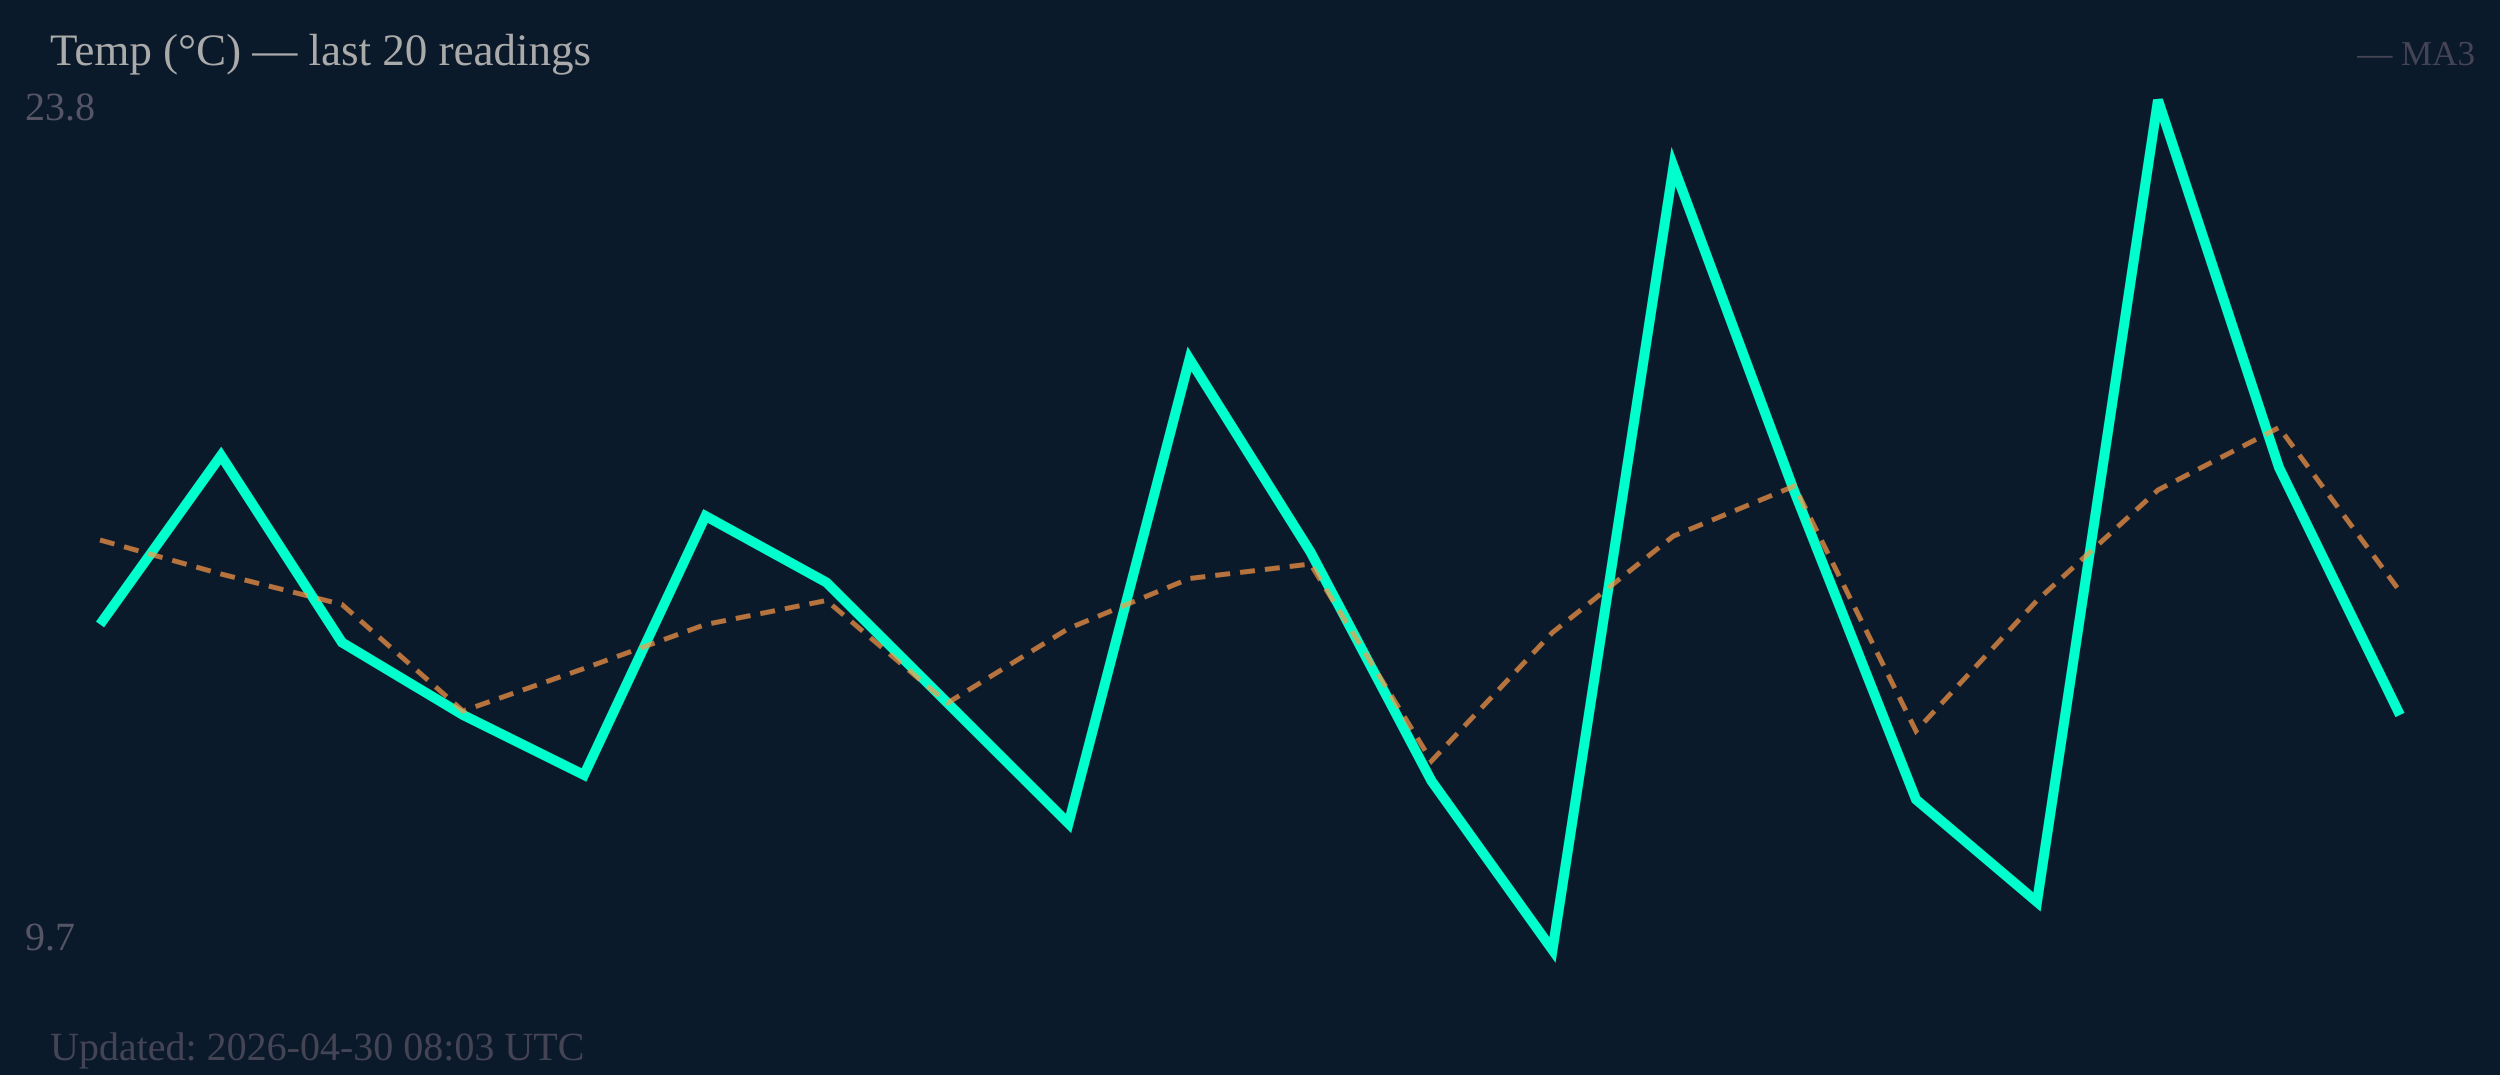
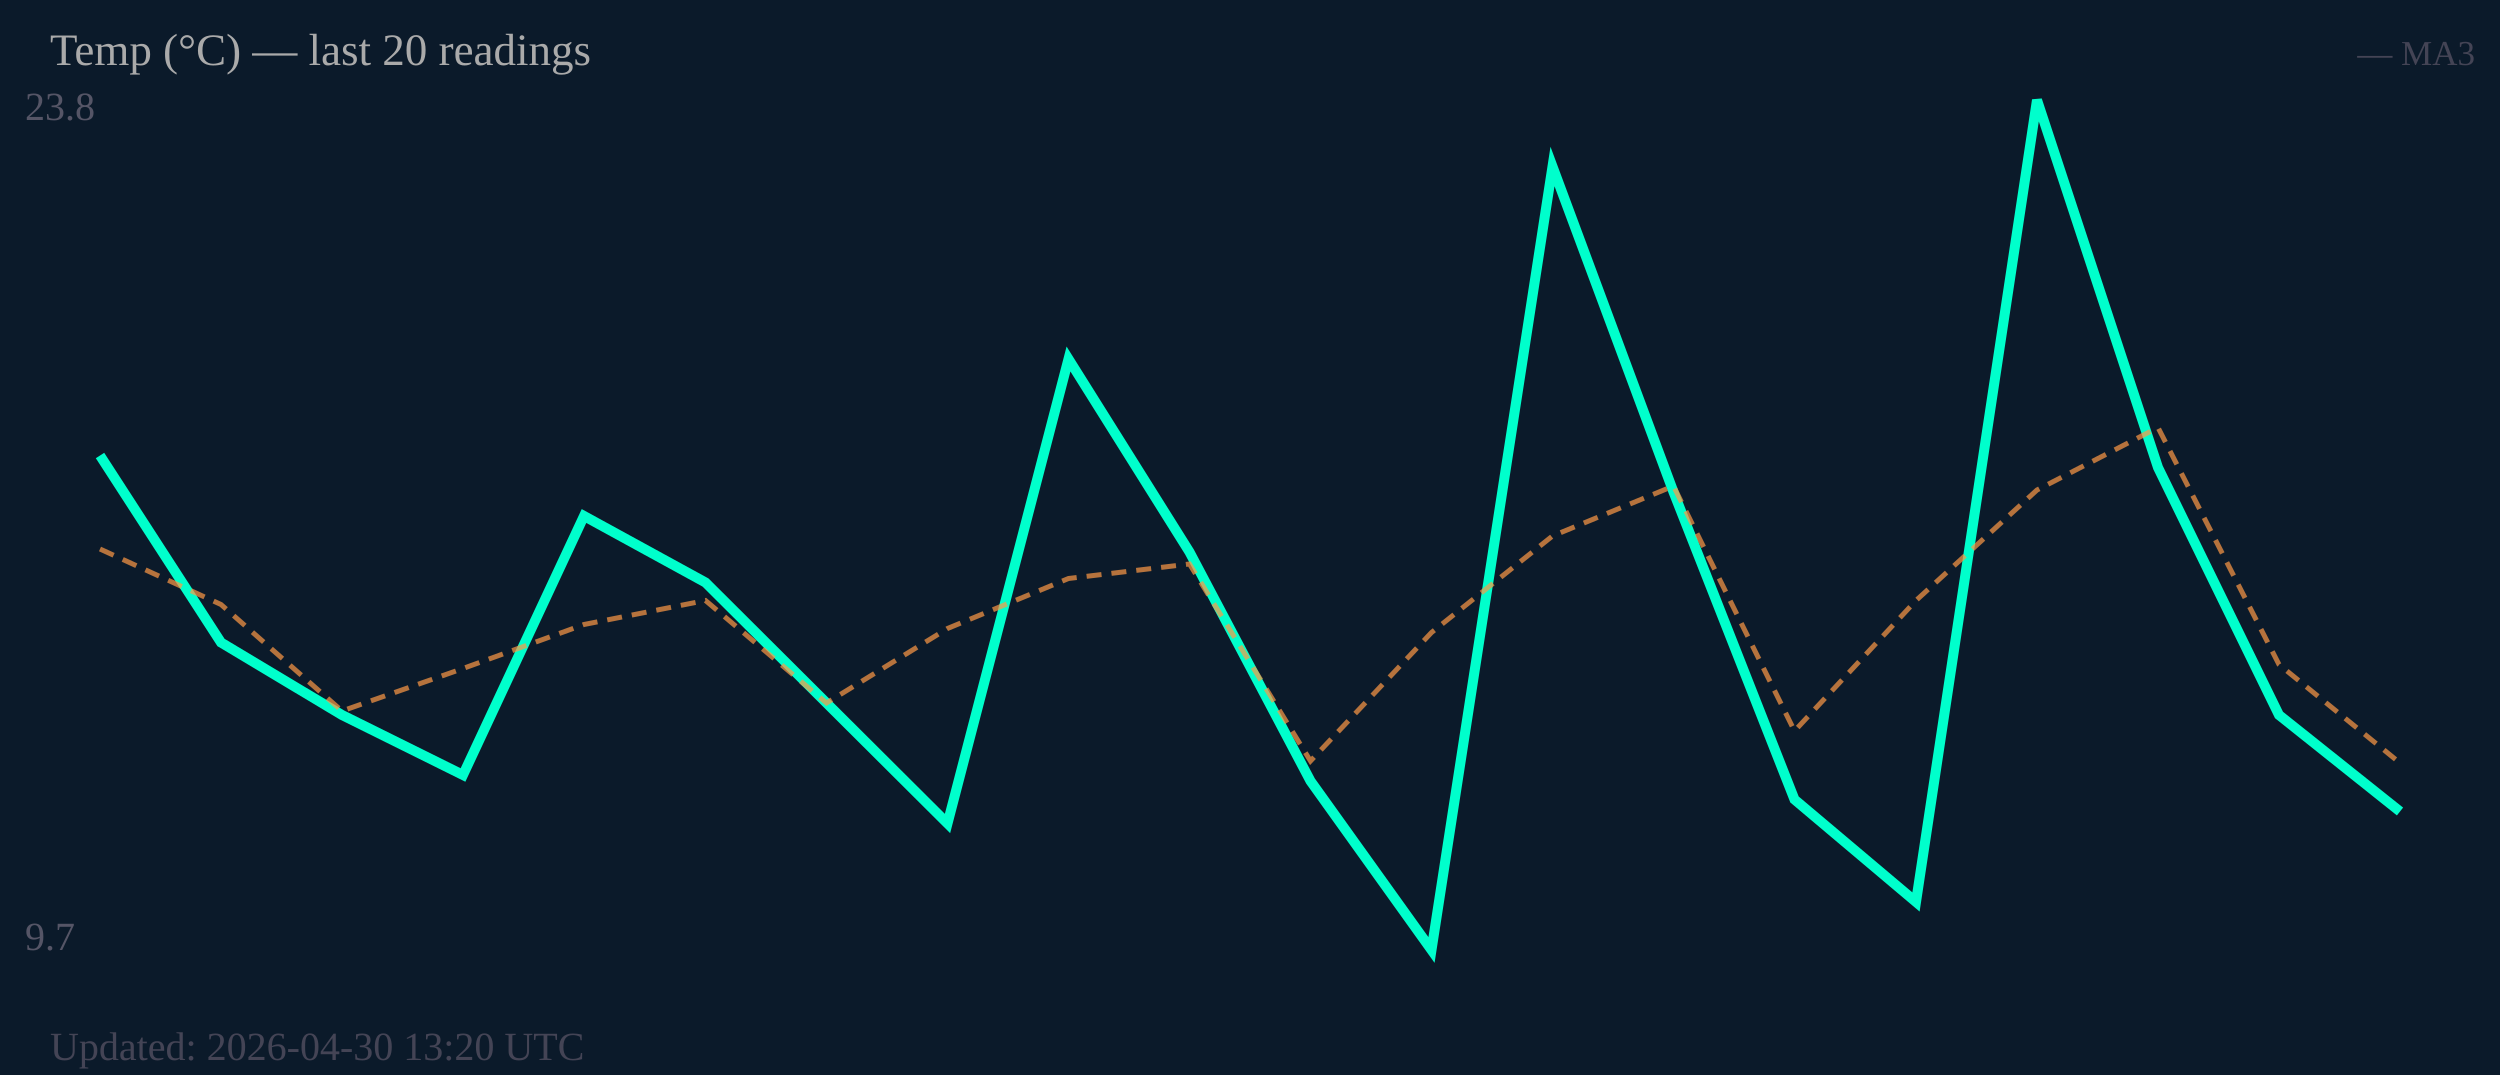
<svg xmlns="http://www.w3.org/2000/svg" width="500" height="215" viewBox="0 0 500 215">
  <rect width="500" height="215" fill="#0b1a2a" />
  <text x="5" y="24" font-size="8" fill="#556">23.8</text>
  <text x="5" y="190" font-size="8" fill="#556">9.7</text>
-   <polyline fill="none" stroke="#00ffcc" stroke-width="2" points="20.0,124.9 44.2,91.1 68.4,128.5 92.6,143.0 116.8,155.0 141.1,103.2 165.3,116.5 189.5,140.6 213.7,164.7 237.9,71.8 262.1,110.4 286.3,156.2 310.5,190.0 334.7,33.3 358.9,98.4 383.2,159.9 407.4,180.4 431.6,20.0 455.8,93.5 480.0,143.0" />
-   <polyline fill="none" stroke="#ff9944" stroke-width="1" stroke-dasharray="3,2" opacity="0.7" points="20.0,108.0 44.2,114.8 68.4,120.9 92.6,142.2 116.8,133.7 141.1,124.9 165.3,120.1 189.5,140.6 213.7,125.7 237.9,115.7 262.1,112.8 286.3,152.2 310.5,126.5 334.7,107.2 358.9,97.2 383.2,146.2 407.4,120.1 431.6,98.0 455.8,85.5 480.0,118.3" />
+   <polyline fill="none" stroke="#00ffcc" stroke-width="2" points="20.0,91.1 44.2,128.5 68.4,143.0 92.6,155.0 116.8,103.2 141.1,116.5 165.3,140.6 189.5,164.7 213.7,71.8 237.9,110.4 262.1,156.2 286.3,190.0 310.5,33.3 334.7,98.4 358.9,159.9 383.2,180.4 407.4,20.0 431.6,93.5 455.8,143.0 480.0,162.3" />
+   <polyline fill="none" stroke="#ff9944" stroke-width="1" stroke-dasharray="3,2" opacity="0.7" points="20.0,109.8 44.2,120.9 68.4,142.2 92.6,133.7 116.8,124.9 141.1,120.1 165.3,140.6 189.5,125.7 213.7,115.7 237.9,112.8 262.1,152.2 286.3,126.5 310.5,107.2 334.7,97.2 358.9,146.2 383.2,120.1 407.4,98.0 431.6,85.5 455.8,132.9 480.0,152.6" />
  <text x="10" y="13" font-size="9" fill="#aaa">Temp (°C) — last 20 readings</text>
  <text x="495" y="13" font-size="7" fill="#445" text-anchor="end">— MA3</text>
-   <text x="10" y="212" font-size="8" fill="#445">Updated: 2026-04-30 08:03 UTC</text>
+   <text x="10" y="212" font-size="8" fill="#445">Updated: 2026-04-30 13:20 UTC</text>
</svg>
